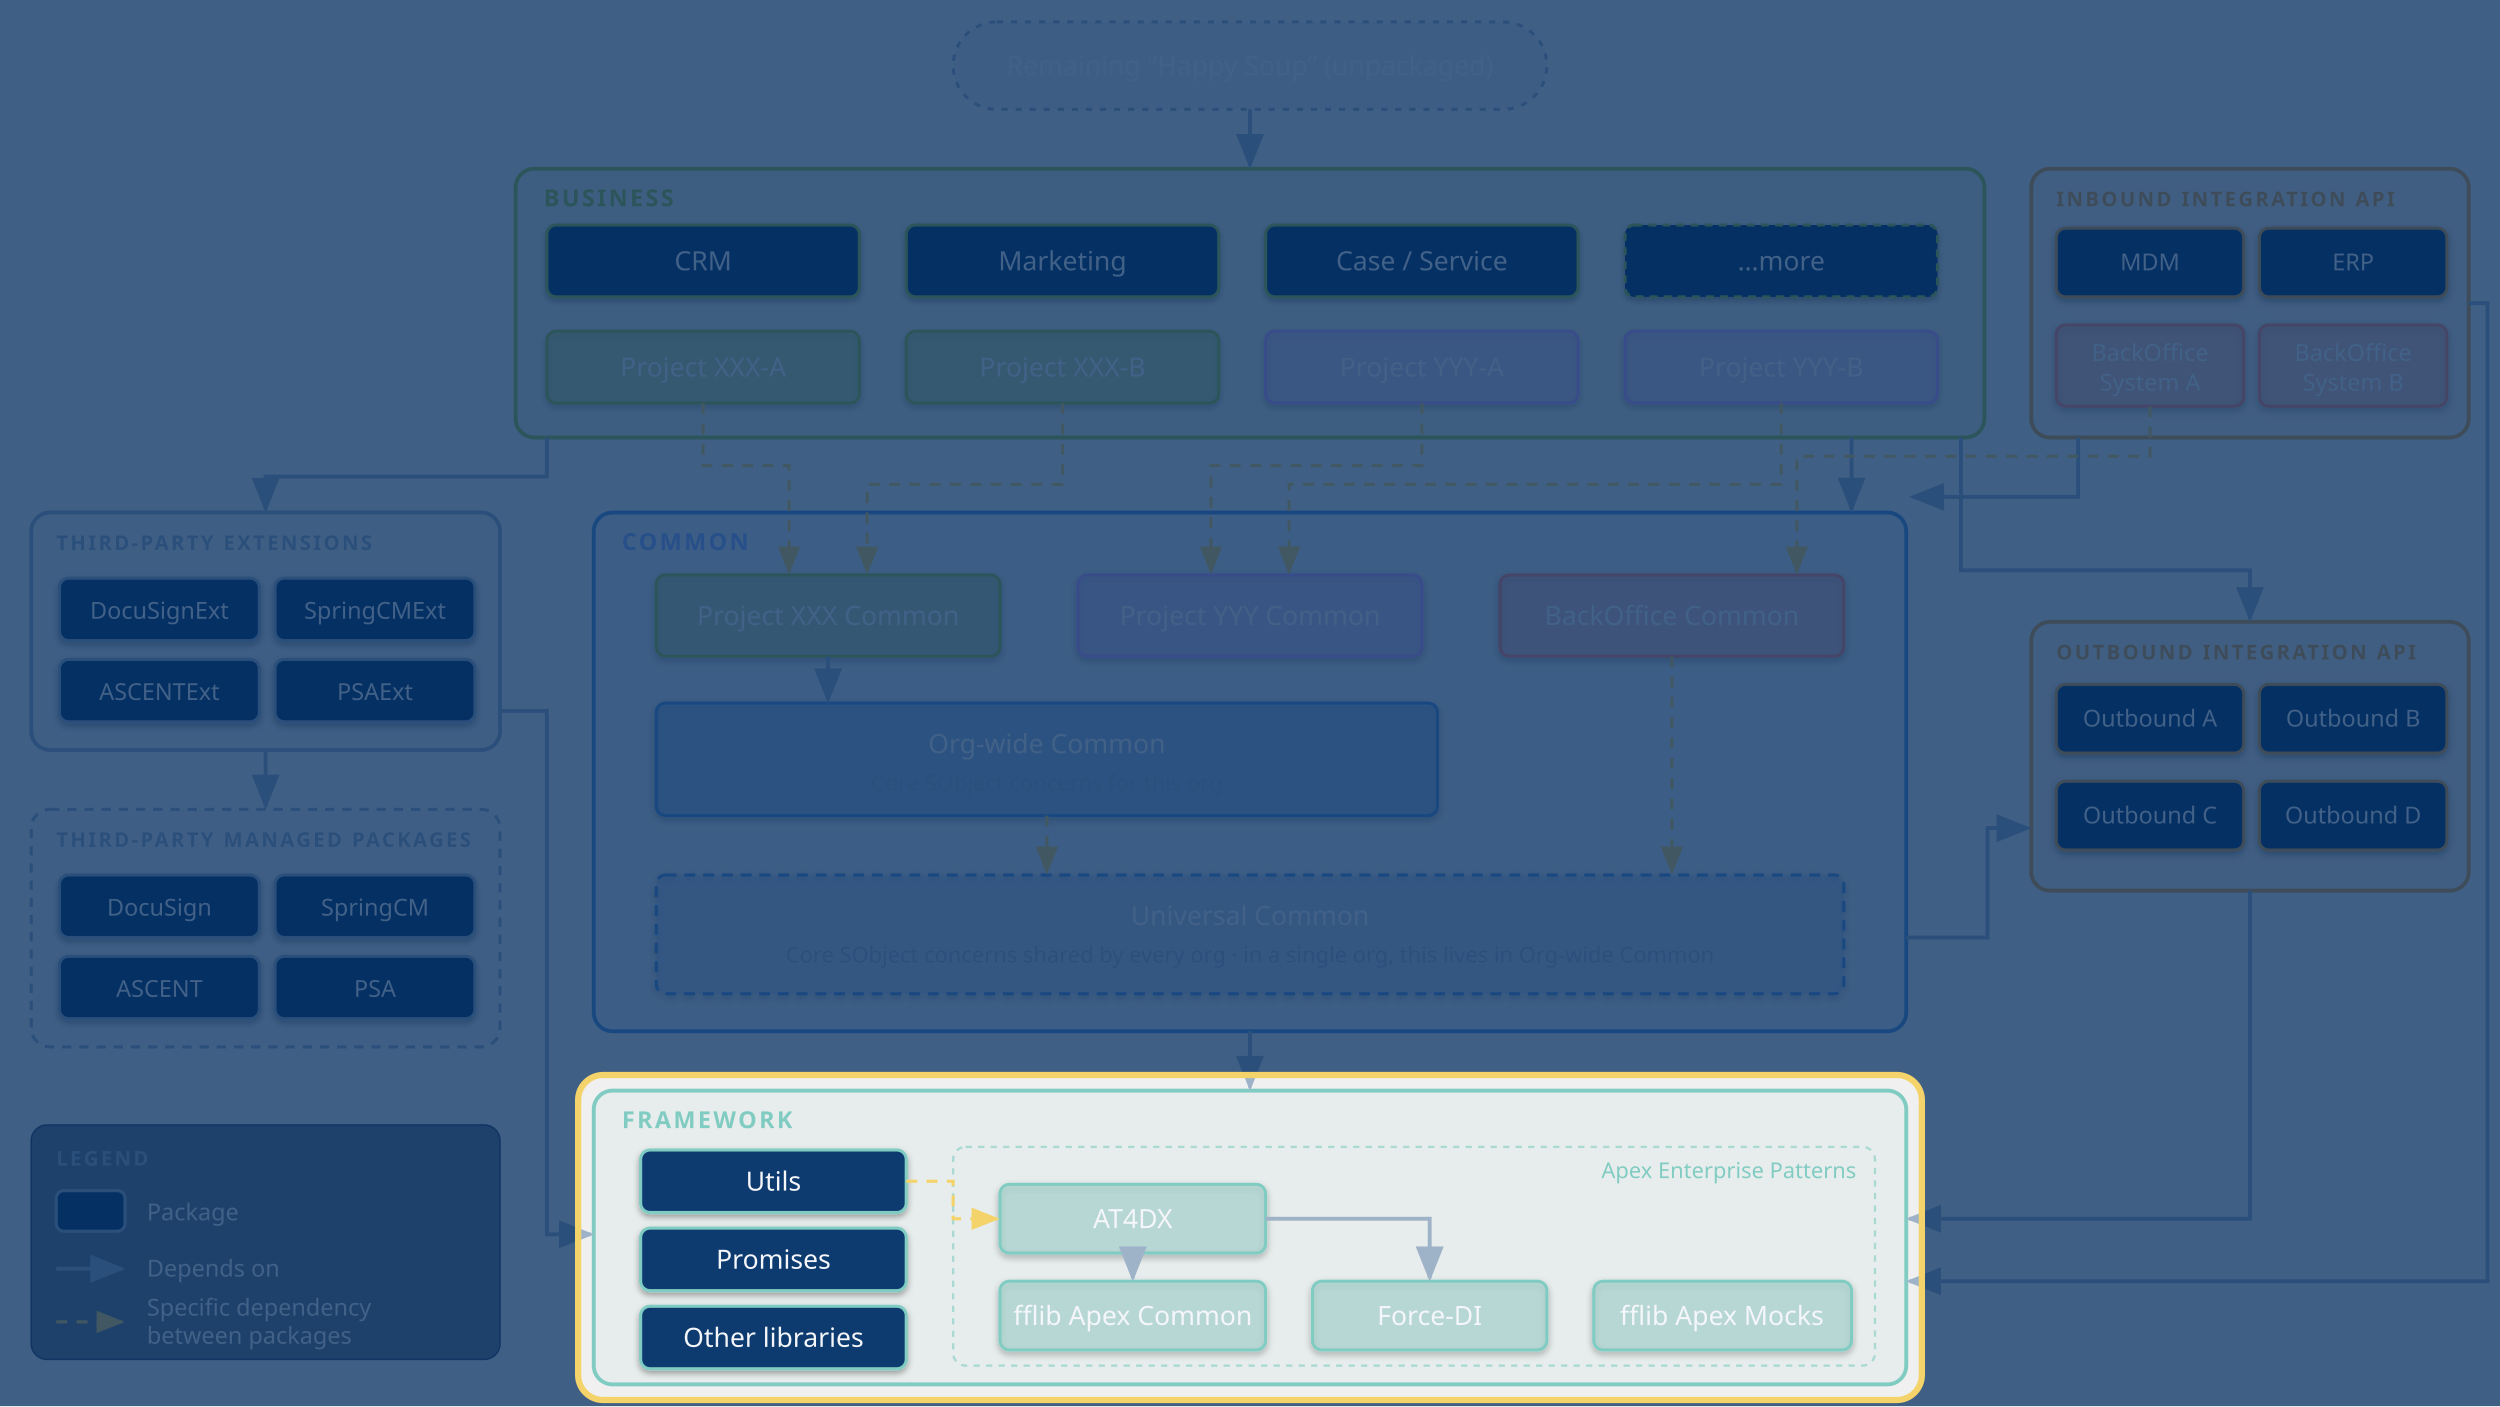
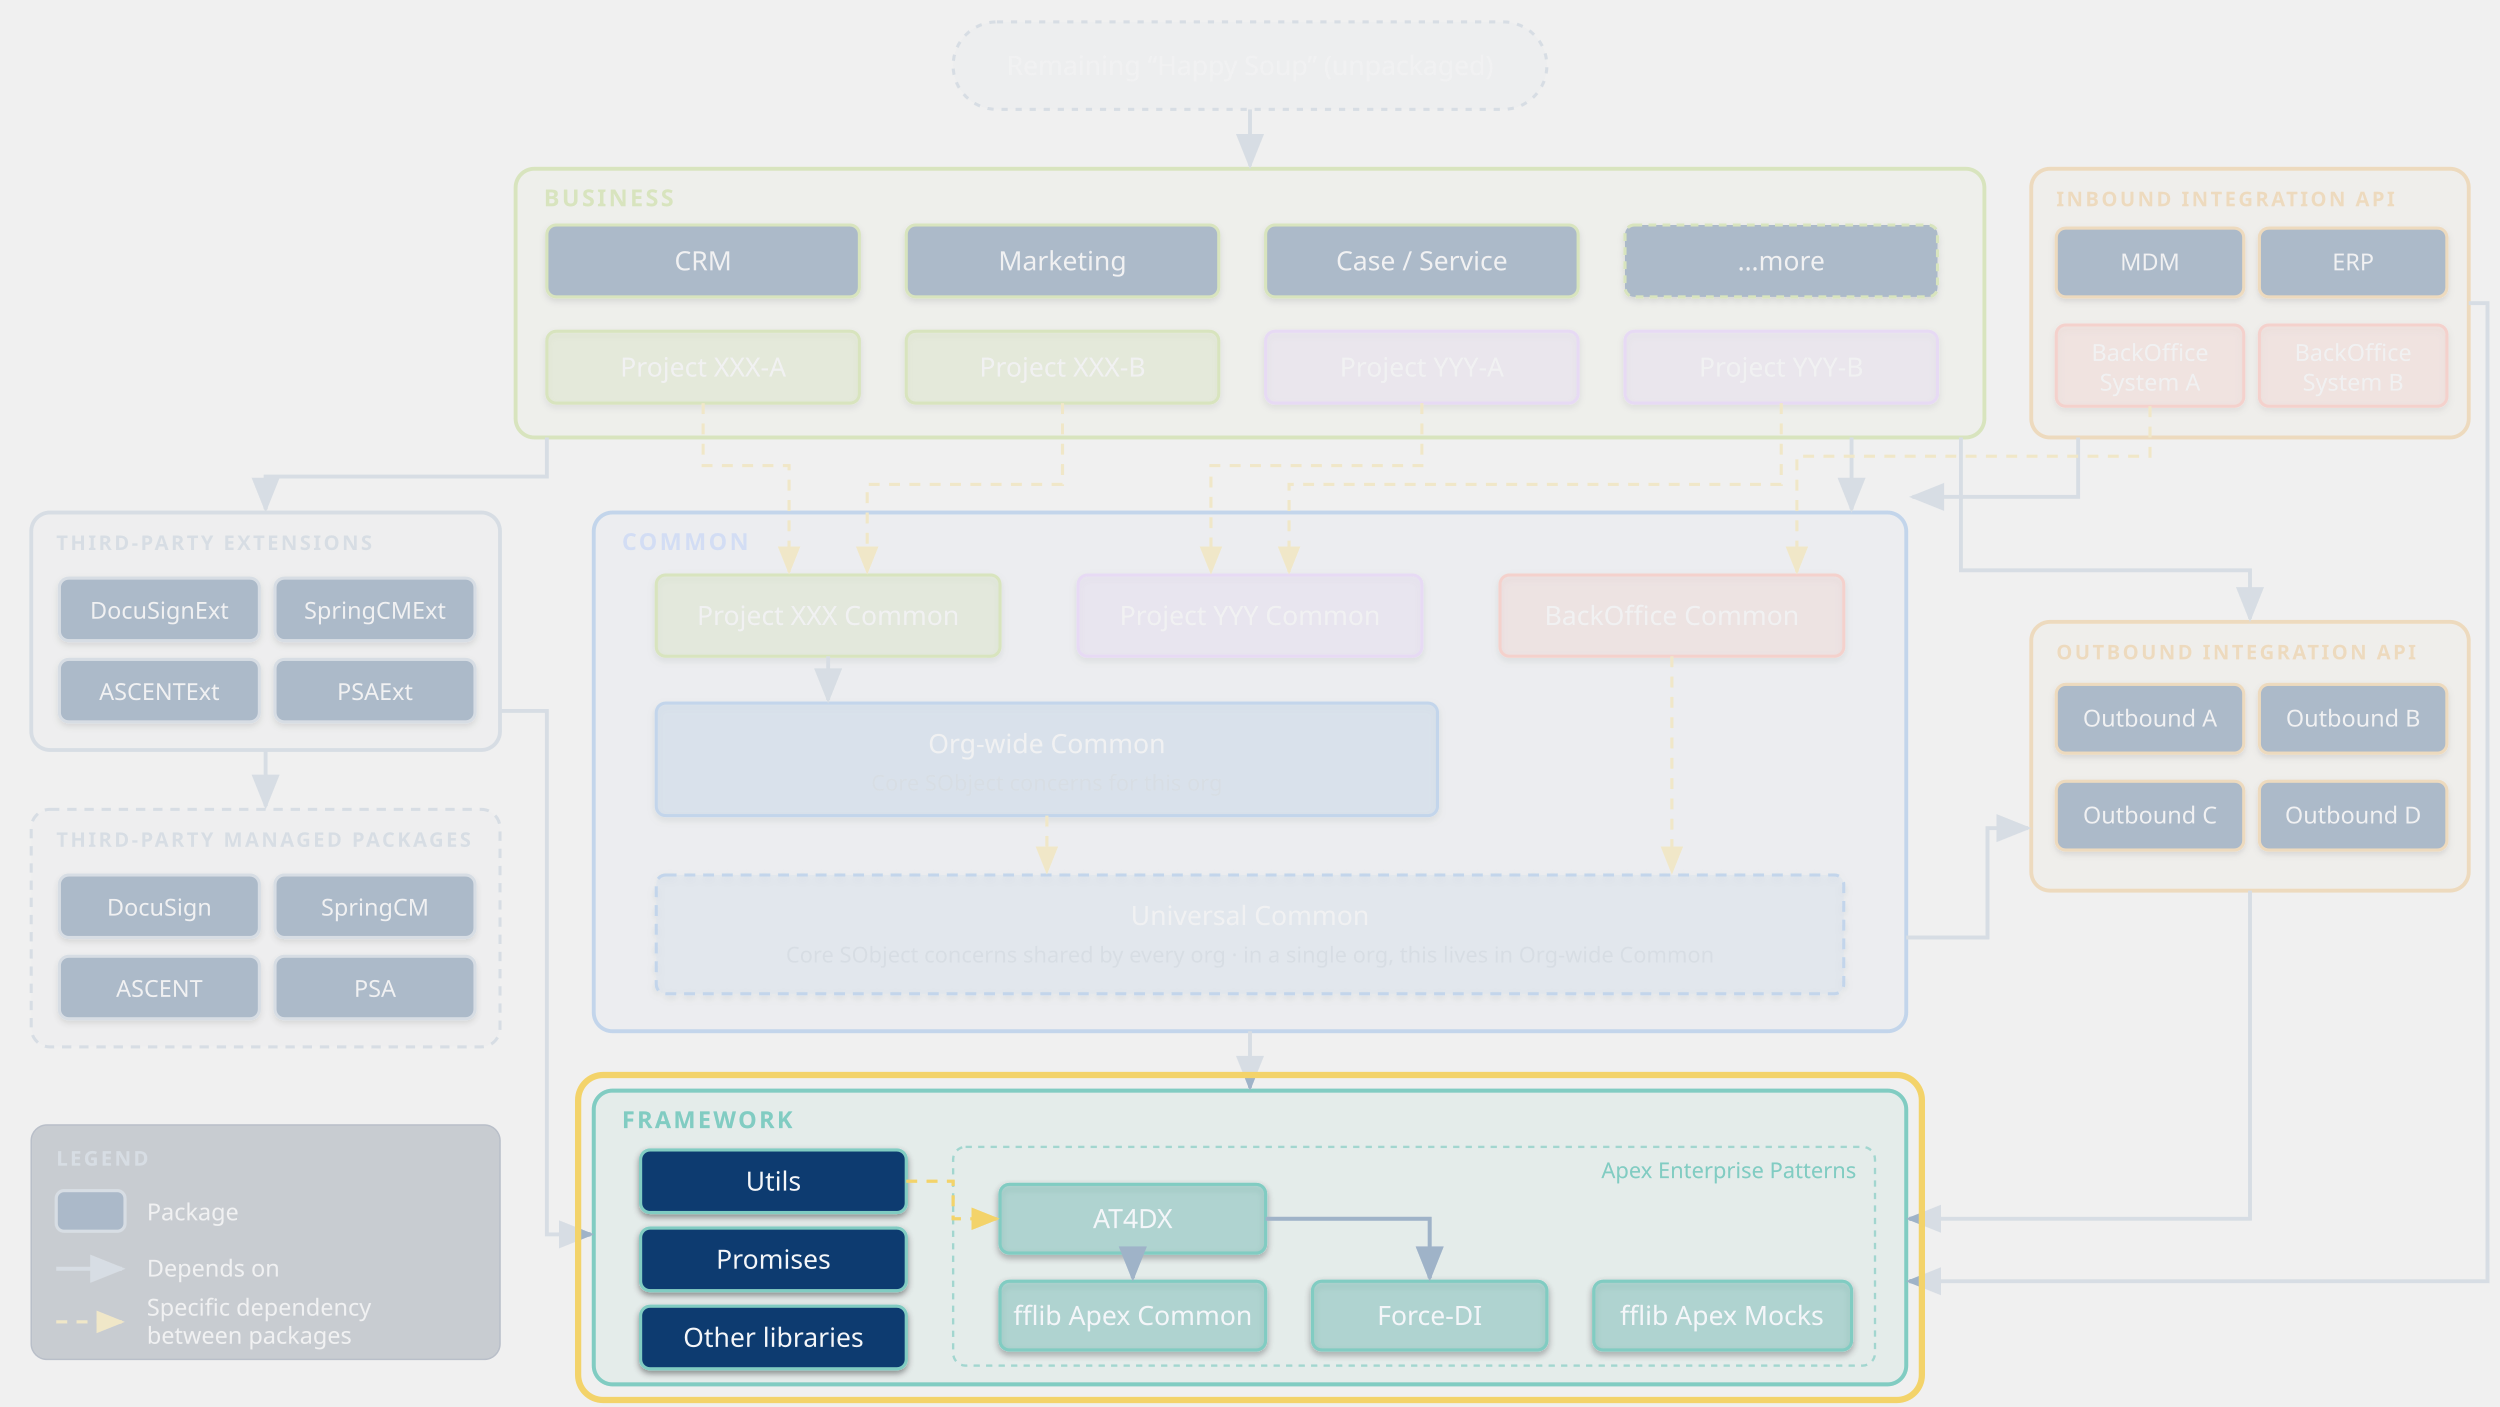
<svg xmlns="http://www.w3.org/2000/svg" width="1600" height="900" viewBox="0 0 1600 900" role="img" aria-labelledby="pdm-title">
  <defs>
    <marker id="pdm-arrow" viewBox="0 0 10 8" refX="9" refY="4" markerWidth="9" markerHeight="8" orient="auto">
      <path d="M 0,0 L 10,4 L 0,8 z" fill="#9fb3c8" />
    </marker>
    <marker id="pdm-arrow-d" viewBox="0 0 10 8" refX="9" refY="4" markerWidth="9" markerHeight="8" orient="auto">
      <path d="M 0,0 L 10,4 L 0,8 z" fill="#f3d36a" />
    </marker>
    <filter id="pdm-shadow" x="-5%" y="-5%" width="110%" height="120%">
      <feDropShadow dx="0" dy="2" stdDeviation="2" flood-color="#000" flood-opacity="0.35" />
    </filter>
  </defs>
  <style>
    .t { font-family: 'Segoe UI', system-ui, sans-serif; fill: #f4f6f9; }
    .box { font-size: 17px; font-weight: 500; }
    .small { font-size: 14px; fill: #9fb3c8; }
    .band { font-size: 15px; font-weight: 700; letter-spacing: 1.5px; }
    .solid { fill: none; stroke: #9fb3c8; stroke-width: 2.5; marker-end: url(#pdm-arrow); }
    .dash { fill: none; stroke: #f3d36a; stroke-width: 2; stroke-dasharray: 7 6; marker-end: url(#pdm-arrow-d); }
  </style>
-   <rect x="610" y="14" width="380" height="56" rx="28" fill="rgba(159,179,200,0.10)" stroke="#9fb3c8" stroke-width="2" stroke-dasharray="4 5" />
-   <text class="t box" x="800" y="48" text-anchor="middle">Remaining “Happy Soup” (unpackaged)</text>
-   <rect x="330" y="108" width="940" height="172" rx="12" fill="rgba(160,201,74,0.08)" stroke="#A0C94A" stroke-width="2.5" />
-   <text class="t band" x="348" y="132" fill="#A0C94A" style="fill:#A0C94A">BUSINESS</text>
-   <g filter="url(#pdm-shadow)" stroke-width="2">
-     <rect x="350" y="144" width="200" height="46" rx="6" fill="#0b3a70" stroke="#A0C94A" />
-     <rect x="580" y="144" width="200" height="46" rx="6" fill="#0b3a70" stroke="#A0C94A" />
-     <rect x="810" y="144" width="200" height="46" rx="6" fill="#0b3a70" stroke="#A0C94A" />
-     <rect x="1040" y="144" width="200" height="46" rx="6" fill="#0b3a70" stroke="#A0C94A" stroke-dasharray="5 4" />
-     <rect x="350" y="212" width="200" height="46" rx="6" fill="rgba(160,201,74,0.30)" stroke="#A0C94A" />
-     <rect x="580" y="212" width="200" height="46" rx="6" fill="rgba(160,201,74,0.30)" stroke="#A0C94A" />
-     <rect x="810" y="212" width="200" height="46" rx="6" fill="rgba(210,168,255,0.30)" stroke="#d2a8ff" />
-     <rect x="1040" y="212" width="200" height="46" rx="6" fill="rgba(210,168,255,0.30)" stroke="#d2a8ff" />
+   <defs>
+     <clipPath id="pdm-hl">
+       <rect x="370" y="688" width="860" height="208" rx="16" />
+     </clipPath>
+   </defs>
+   <g opacity="0.3">
+     <rect x="610" y="14" width="380" height="56" rx="28" fill="rgba(159,179,200,0.10)" stroke="#9fb3c8" stroke-width="2" stroke-dasharray="4 5" />
+     <text class="t box" x="800" y="48" text-anchor="middle">Remaining “Happy Soup” (unpackaged)</text>
+     <rect x="330" y="108" width="940" height="172" rx="12" fill="rgba(160,201,74,0.08)" stroke="#A0C94A" stroke-width="2.5" />
+     <text class="t band" x="348" y="132" fill="#A0C94A" style="fill:#A0C94A">BUSINESS</text>
+     <g filter="url(#pdm-shadow)" stroke-width="2">
+       <rect x="350" y="144" width="200" height="46" rx="6" fill="#0b3a70" stroke="#A0C94A" />
+       <rect x="580" y="144" width="200" height="46" rx="6" fill="#0b3a70" stroke="#A0C94A" />
+       <rect x="810" y="144" width="200" height="46" rx="6" fill="#0b3a70" stroke="#A0C94A" />
+       <rect x="1040" y="144" width="200" height="46" rx="6" fill="#0b3a70" stroke="#A0C94A" stroke-dasharray="5 4" />
+       <rect x="350" y="212" width="200" height="46" rx="6" fill="rgba(160,201,74,0.30)" stroke="#A0C94A" />
+       <rect x="580" y="212" width="200" height="46" rx="6" fill="rgba(160,201,74,0.30)" stroke="#A0C94A" />
+       <rect x="810" y="212" width="200" height="46" rx="6" fill="rgba(210,168,255,0.30)" stroke="#d2a8ff" />
+       <rect x="1040" y="212" width="200" height="46" rx="6" fill="rgba(210,168,255,0.30)" stroke="#d2a8ff" />
+     </g>
+     <text class="t box" x="450" y="173" text-anchor="middle">CRM</text>
+     <text class="t box" x="680" y="173" text-anchor="middle">Marketing</text>
+     <text class="t box" x="910" y="173" text-anchor="middle">Case / Service</text>
+     <text class="t box" x="1140" y="173" text-anchor="middle">…more</text>
+     <text class="t box" x="450" y="241" text-anchor="middle">Project XXX-A</text>
+     <text class="t box" x="680" y="241" text-anchor="middle">Project XXX-B</text>
+     <text class="t box" x="910" y="241" text-anchor="middle">Project YYY-A</text>
+     <text class="t box" x="1140" y="241" text-anchor="middle">Project YYY-B</text>
+     <rect x="380" y="328" width="840" height="332" rx="12" fill="rgba(90,152,224,0.10)" stroke="#5A98E0" stroke-width="2.5" />
+     <text class="t band" x="398" y="352" style="fill:#8fb3ff">COMMON</text>
+     <g filter="url(#pdm-shadow)" stroke-width="2">
+       <rect x="420" y="368" width="220" height="52" rx="6" fill="rgba(160,201,74,0.30)" stroke="#A0C94A" />
+       <rect x="690" y="368" width="220" height="52" rx="6" fill="rgba(210,168,255,0.30)" stroke="#d2a8ff" />
+       <rect x="960" y="368" width="220" height="52" rx="6" fill="rgba(255,138,122,0.28)" stroke="#ff8a7a" />
+       <rect x="420" y="450" width="500" height="72" rx="6" fill="rgba(90,152,224,0.35)" stroke="#5A98E0" />
+       <rect x="420" y="560" width="760" height="76" rx="6" fill="rgba(90,152,224,0.18)" stroke="#5A98E0" stroke-dasharray="7 5" />
+     </g>
+     <text class="t box" x="530" y="400" text-anchor="middle">Project XXX Common</text>
+     <text class="t box" x="800" y="400" text-anchor="middle">Project YYY Common</text>
+     <text class="t box" x="1070" y="400" text-anchor="middle">BackOffice Common</text>
+     <text class="t box" x="670" y="482" text-anchor="middle">Org-wide Common</text>
+     <text class="t small" x="670" y="506" text-anchor="middle">Core SObject concerns for this org</text>
+     <text class="t box" x="800" y="592" text-anchor="middle">Universal Common</text>
+     <text class="t small" x="800" y="616" text-anchor="middle">Core SObject concerns shared by every org · in a single org, this lives in Org-wide Common</text>
+     <rect x="380" y="698" width="840" height="188" rx="12" fill="rgba(129,204,194,0.08)" stroke="#81ccc2" stroke-width="2.5" />
+     <text class="t band" x="398" y="722" style="fill:#81ccc2">FRAMEWORK</text>
+     <rect x="610" y="734" width="590" height="140" rx="8" fill="none" stroke="#81ccc2" stroke-opacity="0.6" stroke-width="1.5" stroke-dasharray="4 4" />
+     <text class="t small" x="1188" y="754" text-anchor="end" style="fill:#81ccc2">Apex Enterprise Patterns</text>
+     <g filter="url(#pdm-shadow)" stroke-width="2">
+       <rect x="410" y="736" width="170" height="40" rx="6" fill="#0b3a70" stroke="#81ccc2" />
+       <rect x="410" y="786" width="170" height="40" rx="6" fill="#0b3a70" stroke="#81ccc2" />
+       <rect x="410" y="836" width="170" height="40" rx="6" fill="#0b3a70" stroke="#81ccc2" />
+       <rect x="640" y="758" width="170" height="44" rx="6" fill="rgba(129,204,194,0.35)" stroke="#81ccc2" />
+       <rect x="640" y="820" width="170" height="44" rx="6" fill="rgba(129,204,194,0.35)" stroke="#81ccc2" />
+       <rect x="840" y="820" width="150" height="44" rx="6" fill="rgba(129,204,194,0.35)" stroke="#81ccc2" />
+       <rect x="1020" y="820" width="165" height="44" rx="6" fill="rgba(129,204,194,0.35)" stroke="#81ccc2" />
+     </g>
+     <text class="t box" x="495" y="762" text-anchor="middle">Utils</text>
+     <text class="t box" x="495" y="812" text-anchor="middle">Promises</text>
+     <text class="t box" x="495" y="862" text-anchor="middle">Other libraries</text>
+     <text class="t box" x="725" y="786" text-anchor="middle">AT4DX</text>
+     <text class="t box" x="725" y="848" text-anchor="middle">fflib Apex Common</text>
+     <text class="t box" x="915" y="848" text-anchor="middle">Force-DI</text>
+     <text class="t box" x="1102" y="848" text-anchor="middle">fflib Apex Mocks</text>
+     <rect x="20" y="328" width="300" height="152" rx="12" fill="rgba(159,179,200,0.08)" stroke="#9fb3c8" stroke-width="2.5" />
+     <text class="t band" x="36" y="352" style="fill:#9fb3c8;font-size:13px">THIRD-PARTY EXTENSIONS</text>
+     <rect x="20" y="518" width="300" height="152" rx="12" fill="rgba(159,179,200,0.05)" stroke="#9fb3c8" stroke-width="2" stroke-dasharray="6 5" />
+     <text class="t band" x="36" y="542" style="fill:#9fb3c8;font-size:13px">THIRD-PARTY MANAGED PACKAGES</text>
+     <g filter="url(#pdm-shadow)" stroke-width="2" fill="#0b3a70" stroke="#9fb3c8">
+       <rect x="38" y="370" width="128" height="40" rx="6" />
+       <rect x="176" y="370" width="128" height="40" rx="6" />
+       <rect x="38" y="422" width="128" height="40" rx="6" />
+       <rect x="176" y="422" width="128" height="40" rx="6" />
+       <rect x="38" y="560" width="128" height="40" rx="6" />
+       <rect x="176" y="560" width="128" height="40" rx="6" />
+       <rect x="38" y="612" width="128" height="40" rx="6" />
+       <rect x="176" y="612" width="128" height="40" rx="6" />
+     </g>
+     <g class="t" style="font-size:15px" text-anchor="middle">
+       <text x="102" y="396">DocuSignExt</text>
+       <text x="240" y="396">SpringCMExt</text>
+       <text x="102" y="448">ASCENTExt</text>
+       <text x="240" y="448">PSAExt</text>
+       <text x="102" y="586">DocuSign</text>
+       <text x="240" y="586">SpringCM</text>
+       <text x="102" y="638">ASCENT</text>
+       <text x="240" y="638">PSA</text>
+     </g>
+     <rect x="1300" y="108" width="280" height="172" rx="12" fill="rgba(232,168,74,0.08)" stroke="#E8A84A" stroke-width="2.5" />
+     <text class="t band" x="1316" y="132" style="fill:#E8A84A;font-size:13px">INBOUND INTEGRATION API</text>
+     <rect x="1300" y="398" width="280" height="172" rx="12" fill="rgba(232,168,74,0.08)" stroke="#E8A84A" stroke-width="2.5" />
+     <text class="t band" x="1316" y="422" style="fill:#E8A84A;font-size:13px">OUTBOUND INTEGRATION API</text>
+     <g filter="url(#pdm-shadow)" stroke-width="2">
+       <rect x="1316" y="146" width="120" height="44" rx="6" fill="#0b3a70" stroke="#E8A84A" />
+       <rect x="1446" y="146" width="120" height="44" rx="6" fill="#0b3a70" stroke="#E8A84A" />
+       <rect x="1316" y="208" width="120" height="52" rx="6" fill="rgba(255,138,122,0.28)" stroke="#ff8a7a" />
+       <rect x="1446" y="208" width="120" height="52" rx="6" fill="rgba(255,138,122,0.28)" stroke="#ff8a7a" />
+       <rect x="1316" y="438" width="120" height="44" rx="6" fill="#0b3a70" stroke="#E8A84A" />
+       <rect x="1446" y="438" width="120" height="44" rx="6" fill="#0b3a70" stroke="#E8A84A" />
+       <rect x="1316" y="500" width="120" height="44" rx="6" fill="#0b3a70" stroke="#E8A84A" />
+       <rect x="1446" y="500" width="120" height="44" rx="6" fill="#0b3a70" stroke="#E8A84A" />
+     </g>
+     <g class="t" style="font-size:15px" text-anchor="middle">
+       <text x="1376" y="173">MDM</text>
+       <text x="1506" y="173">ERP</text>
+       <text x="1376" y="231">BackOffice</text>
+       <text x="1376" y="250">System A</text>
+       <text x="1506" y="231">BackOffice</text>
+       <text x="1506" y="250">System B</text>
+       <text x="1376" y="465">Outbound A</text>
+       <text x="1506" y="465">Outbound B</text>
+       <text x="1376" y="527">Outbound C</text>
+       <text x="1506" y="527">Outbound D</text>
+     </g>
+     <path class="solid" d="M800 70 V106" />
+     <path class="solid" d="M1185 280 V326" />
+     <path class="solid" d="M350 280 V305 H170 V326" />
+     <path class="solid" d="M1255 280 V365 H1440 V396" />
+     <path class="solid" d="M1330 280 V318 H1224" />
+     <path class="solid" d="M1580 194 H1592 V820 H1222" />
+     <path class="solid" d="M1440 570 V780 H1222" />
+     <path class="solid" d="M1220 600 H1272 V530 H1298" />
+     <path class="solid" d="M800 660 V696" />
+     <path class="solid" d="M170 480 V516" />
+     <path class="solid" d="M320 455 H350 V790 H378" />
+     <path class="dash" d="M450 258 V298 H505 V366" />
+     <path class="dash" d="M680 258 V310 H555 V366" />
+     <path class="dash" d="M910 258 V298 H775 V366" />
+     <path class="dash" d="M1140 258 V310 H825 V366" />
+     <path class="solid" d="M530 420 V448" />
+     <path class="dash" d="M670 522 V558" />
+     <path class="dash" d="M1070 420 V558" />
+     <path class="dash" d="M1376 260 V292 H1150 V366" />
+     <path class="dash" d="M580 756 H610 V780 H638" />
+     <path class="solid" d="M725 802 V818" />
+     <path class="solid" d="M810 780 H915 V818" />
+     <g transform="translate(20,720)">
+       <rect width="300" height="150" rx="10" fill="rgba(2,26,56,0.55)" stroke="#3a4d6e" />
+       <text class="t band" x="16" y="26" style="fill:#9fb3c8;font-size:13px">LEGEND</text>
+       <rect x="16" y="42" width="44" height="26" rx="5" fill="#0b3a70" stroke="#9fb3c8" stroke-width="2" />
+       <text class="t" x="74" y="61" style="font-size:15px">Package</text>
+       <path class="solid" d="M16 92 H58" />
+       <text class="t" x="74" y="97" style="font-size:15px">Depends on</text>
+       <path class="dash" d="M16 126 H58" />
+       <text class="t" x="74" y="122" style="font-size:15px">Specific dependency</text>
+       <text class="t" x="74" y="140" style="font-size:15px">between packages</text>
+     </g>
  </g>
-   <text class="t box" x="450" y="173" text-anchor="middle">CRM</text>
-   <text class="t box" x="680" y="173" text-anchor="middle">Marketing</text>
-   <text class="t box" x="910" y="173" text-anchor="middle">Case / Service</text>
-   <text class="t box" x="1140" y="173" text-anchor="middle">…more</text>
-   <text class="t box" x="450" y="241" text-anchor="middle">Project XXX-A</text>
-   <text class="t box" x="680" y="241" text-anchor="middle">Project XXX-B</text>
-   <text class="t box" x="910" y="241" text-anchor="middle">Project YYY-A</text>
-   <text class="t box" x="1140" y="241" text-anchor="middle">Project YYY-B</text>
-   <rect x="380" y="328" width="840" height="332" rx="12" fill="rgba(90,152,224,0.10)" stroke="#5A98E0" stroke-width="2.5" />
-   <text class="t band" x="398" y="352" style="fill:#8fb3ff">COMMON</text>
-   <g filter="url(#pdm-shadow)" stroke-width="2">
-     <rect x="420" y="368" width="220" height="52" rx="6" fill="rgba(160,201,74,0.30)" stroke="#A0C94A" />
-     <rect x="690" y="368" width="220" height="52" rx="6" fill="rgba(210,168,255,0.30)" stroke="#d2a8ff" />
-     <rect x="960" y="368" width="220" height="52" rx="6" fill="rgba(255,138,122,0.28)" stroke="#ff8a7a" />
-     <rect x="420" y="450" width="500" height="72" rx="6" fill="rgba(90,152,224,0.35)" stroke="#5A98E0" />
-     <rect x="420" y="560" width="760" height="76" rx="6" fill="rgba(90,152,224,0.18)" stroke="#5A98E0" stroke-dasharray="7 5" />
+   <g clip-path="url(#pdm-hl)">
+     <rect x="610" y="14" width="380" height="56" rx="28" fill="rgba(159,179,200,0.10)" stroke="#9fb3c8" stroke-width="2" stroke-dasharray="4 5" />
+     <text class="t box" x="800" y="48" text-anchor="middle">Remaining “Happy Soup” (unpackaged)</text>
+     <rect x="330" y="108" width="940" height="172" rx="12" fill="rgba(160,201,74,0.08)" stroke="#A0C94A" stroke-width="2.5" />
+     <text class="t band" x="348" y="132" fill="#A0C94A" style="fill:#A0C94A">BUSINESS</text>
+     <g filter="url(#pdm-shadow)" stroke-width="2">
+       <rect x="350" y="144" width="200" height="46" rx="6" fill="#0b3a70" stroke="#A0C94A" />
+       <rect x="580" y="144" width="200" height="46" rx="6" fill="#0b3a70" stroke="#A0C94A" />
+       <rect x="810" y="144" width="200" height="46" rx="6" fill="#0b3a70" stroke="#A0C94A" />
+       <rect x="1040" y="144" width="200" height="46" rx="6" fill="#0b3a70" stroke="#A0C94A" stroke-dasharray="5 4" />
+       <rect x="350" y="212" width="200" height="46" rx="6" fill="rgba(160,201,74,0.30)" stroke="#A0C94A" />
+       <rect x="580" y="212" width="200" height="46" rx="6" fill="rgba(160,201,74,0.30)" stroke="#A0C94A" />
+       <rect x="810" y="212" width="200" height="46" rx="6" fill="rgba(210,168,255,0.30)" stroke="#d2a8ff" />
+       <rect x="1040" y="212" width="200" height="46" rx="6" fill="rgba(210,168,255,0.30)" stroke="#d2a8ff" />
+     </g>
+     <text class="t box" x="450" y="173" text-anchor="middle">CRM</text>
+     <text class="t box" x="680" y="173" text-anchor="middle">Marketing</text>
+     <text class="t box" x="910" y="173" text-anchor="middle">Case / Service</text>
+     <text class="t box" x="1140" y="173" text-anchor="middle">…more</text>
+     <text class="t box" x="450" y="241" text-anchor="middle">Project XXX-A</text>
+     <text class="t box" x="680" y="241" text-anchor="middle">Project XXX-B</text>
+     <text class="t box" x="910" y="241" text-anchor="middle">Project YYY-A</text>
+     <text class="t box" x="1140" y="241" text-anchor="middle">Project YYY-B</text>
+     <rect x="380" y="328" width="840" height="332" rx="12" fill="rgba(90,152,224,0.10)" stroke="#5A98E0" stroke-width="2.5" />
+     <text class="t band" x="398" y="352" style="fill:#8fb3ff">COMMON</text>
+     <g filter="url(#pdm-shadow)" stroke-width="2">
+       <rect x="420" y="368" width="220" height="52" rx="6" fill="rgba(160,201,74,0.30)" stroke="#A0C94A" />
+       <rect x="690" y="368" width="220" height="52" rx="6" fill="rgba(210,168,255,0.30)" stroke="#d2a8ff" />
+       <rect x="960" y="368" width="220" height="52" rx="6" fill="rgba(255,138,122,0.28)" stroke="#ff8a7a" />
+       <rect x="420" y="450" width="500" height="72" rx="6" fill="rgba(90,152,224,0.35)" stroke="#5A98E0" />
+       <rect x="420" y="560" width="760" height="76" rx="6" fill="rgba(90,152,224,0.18)" stroke="#5A98E0" stroke-dasharray="7 5" />
+     </g>
+     <text class="t box" x="530" y="400" text-anchor="middle">Project XXX Common</text>
+     <text class="t box" x="800" y="400" text-anchor="middle">Project YYY Common</text>
+     <text class="t box" x="1070" y="400" text-anchor="middle">BackOffice Common</text>
+     <text class="t box" x="670" y="482" text-anchor="middle">Org-wide Common</text>
+     <text class="t small" x="670" y="506" text-anchor="middle">Core SObject concerns for this org</text>
+     <text class="t box" x="800" y="592" text-anchor="middle">Universal Common</text>
+     <text class="t small" x="800" y="616" text-anchor="middle">Core SObject concerns shared by every org · in a single org, this lives in Org-wide Common</text>
+     <rect x="380" y="698" width="840" height="188" rx="12" fill="rgba(129,204,194,0.08)" stroke="#81ccc2" stroke-width="2.5" />
+     <text class="t band" x="398" y="722" style="fill:#81ccc2">FRAMEWORK</text>
+     <rect x="610" y="734" width="590" height="140" rx="8" fill="none" stroke="#81ccc2" stroke-opacity="0.6" stroke-width="1.5" stroke-dasharray="4 4" />
+     <text class="t small" x="1188" y="754" text-anchor="end" style="fill:#81ccc2">Apex Enterprise Patterns</text>
+     <g filter="url(#pdm-shadow)" stroke-width="2">
+       <rect x="410" y="736" width="170" height="40" rx="6" fill="#0b3a70" stroke="#81ccc2" />
+       <rect x="410" y="786" width="170" height="40" rx="6" fill="#0b3a70" stroke="#81ccc2" />
+       <rect x="410" y="836" width="170" height="40" rx="6" fill="#0b3a70" stroke="#81ccc2" />
+       <rect x="640" y="758" width="170" height="44" rx="6" fill="rgba(129,204,194,0.35)" stroke="#81ccc2" />
+       <rect x="640" y="820" width="170" height="44" rx="6" fill="rgba(129,204,194,0.35)" stroke="#81ccc2" />
+       <rect x="840" y="820" width="150" height="44" rx="6" fill="rgba(129,204,194,0.35)" stroke="#81ccc2" />
+       <rect x="1020" y="820" width="165" height="44" rx="6" fill="rgba(129,204,194,0.35)" stroke="#81ccc2" />
+     </g>
+     <text class="t box" x="495" y="762" text-anchor="middle">Utils</text>
+     <text class="t box" x="495" y="812" text-anchor="middle">Promises</text>
+     <text class="t box" x="495" y="862" text-anchor="middle">Other libraries</text>
+     <text class="t box" x="725" y="786" text-anchor="middle">AT4DX</text>
+     <text class="t box" x="725" y="848" text-anchor="middle">fflib Apex Common</text>
+     <text class="t box" x="915" y="848" text-anchor="middle">Force-DI</text>
+     <text class="t box" x="1102" y="848" text-anchor="middle">fflib Apex Mocks</text>
+     <rect x="20" y="328" width="300" height="152" rx="12" fill="rgba(159,179,200,0.08)" stroke="#9fb3c8" stroke-width="2.5" />
+     <text class="t band" x="36" y="352" style="fill:#9fb3c8;font-size:13px">THIRD-PARTY EXTENSIONS</text>
+     <rect x="20" y="518" width="300" height="152" rx="12" fill="rgba(159,179,200,0.05)" stroke="#9fb3c8" stroke-width="2" stroke-dasharray="6 5" />
+     <text class="t band" x="36" y="542" style="fill:#9fb3c8;font-size:13px">THIRD-PARTY MANAGED PACKAGES</text>
+     <g filter="url(#pdm-shadow)" stroke-width="2" fill="#0b3a70" stroke="#9fb3c8">
+       <rect x="38" y="370" width="128" height="40" rx="6" />
+       <rect x="176" y="370" width="128" height="40" rx="6" />
+       <rect x="38" y="422" width="128" height="40" rx="6" />
+       <rect x="176" y="422" width="128" height="40" rx="6" />
+       <rect x="38" y="560" width="128" height="40" rx="6" />
+       <rect x="176" y="560" width="128" height="40" rx="6" />
+       <rect x="38" y="612" width="128" height="40" rx="6" />
+       <rect x="176" y="612" width="128" height="40" rx="6" />
+     </g>
+     <g class="t" style="font-size:15px" text-anchor="middle">
+       <text x="102" y="396">DocuSignExt</text>
+       <text x="240" y="396">SpringCMExt</text>
+       <text x="102" y="448">ASCENTExt</text>
+       <text x="240" y="448">PSAExt</text>
+       <text x="102" y="586">DocuSign</text>
+       <text x="240" y="586">SpringCM</text>
+       <text x="102" y="638">ASCENT</text>
+       <text x="240" y="638">PSA</text>
+     </g>
+     <rect x="1300" y="108" width="280" height="172" rx="12" fill="rgba(232,168,74,0.08)" stroke="#E8A84A" stroke-width="2.5" />
+     <text class="t band" x="1316" y="132" style="fill:#E8A84A;font-size:13px">INBOUND INTEGRATION API</text>
+     <rect x="1300" y="398" width="280" height="172" rx="12" fill="rgba(232,168,74,0.08)" stroke="#E8A84A" stroke-width="2.5" />
+     <text class="t band" x="1316" y="422" style="fill:#E8A84A;font-size:13px">OUTBOUND INTEGRATION API</text>
+     <g filter="url(#pdm-shadow)" stroke-width="2">
+       <rect x="1316" y="146" width="120" height="44" rx="6" fill="#0b3a70" stroke="#E8A84A" />
+       <rect x="1446" y="146" width="120" height="44" rx="6" fill="#0b3a70" stroke="#E8A84A" />
+       <rect x="1316" y="208" width="120" height="52" rx="6" fill="rgba(255,138,122,0.28)" stroke="#ff8a7a" />
+       <rect x="1446" y="208" width="120" height="52" rx="6" fill="rgba(255,138,122,0.28)" stroke="#ff8a7a" />
+       <rect x="1316" y="438" width="120" height="44" rx="6" fill="#0b3a70" stroke="#E8A84A" />
+       <rect x="1446" y="438" width="120" height="44" rx="6" fill="#0b3a70" stroke="#E8A84A" />
+       <rect x="1316" y="500" width="120" height="44" rx="6" fill="#0b3a70" stroke="#E8A84A" />
+       <rect x="1446" y="500" width="120" height="44" rx="6" fill="#0b3a70" stroke="#E8A84A" />
+     </g>
+     <g class="t" style="font-size:15px" text-anchor="middle">
+       <text x="1376" y="173">MDM</text>
+       <text x="1506" y="173">ERP</text>
+       <text x="1376" y="231">BackOffice</text>
+       <text x="1376" y="250">System A</text>
+       <text x="1506" y="231">BackOffice</text>
+       <text x="1506" y="250">System B</text>
+       <text x="1376" y="465">Outbound A</text>
+       <text x="1506" y="465">Outbound B</text>
+       <text x="1376" y="527">Outbound C</text>
+       <text x="1506" y="527">Outbound D</text>
+     </g>
+     <path class="solid" d="M800 70 V106" />
+     <path class="solid" d="M1185 280 V326" />
+     <path class="solid" d="M350 280 V305 H170 V326" />
+     <path class="solid" d="M1255 280 V365 H1440 V396" />
+     <path class="solid" d="M1330 280 V318 H1224" />
+     <path class="solid" d="M1580 194 H1592 V820 H1222" />
+     <path class="solid" d="M1440 570 V780 H1222" />
+     <path class="solid" d="M1220 600 H1272 V530 H1298" />
+     <path class="solid" d="M800 660 V696" />
+     <path class="solid" d="M170 480 V516" />
+     <path class="solid" d="M320 455 H350 V790 H378" />
+     <path class="dash" d="M450 258 V298 H505 V366" />
+     <path class="dash" d="M680 258 V310 H555 V366" />
+     <path class="dash" d="M910 258 V298 H775 V366" />
+     <path class="dash" d="M1140 258 V310 H825 V366" />
+     <path class="solid" d="M530 420 V448" />
+     <path class="dash" d="M670 522 V558" />
+     <path class="dash" d="M1070 420 V558" />
+     <path class="dash" d="M1376 260 V292 H1150 V366" />
+     <path class="dash" d="M580 756 H610 V780 H638" />
+     <path class="solid" d="M725 802 V818" />
+     <path class="solid" d="M810 780 H915 V818" />
+     <g transform="translate(20,720)">
+       <rect width="300" height="150" rx="10" fill="rgba(2,26,56,0.55)" stroke="#3a4d6e" />
+       <text class="t band" x="16" y="26" style="fill:#9fb3c8;font-size:13px">LEGEND</text>
+       <rect x="16" y="42" width="44" height="26" rx="5" fill="#0b3a70" stroke="#9fb3c8" stroke-width="2" />
+       <text class="t" x="74" y="61" style="font-size:15px">Package</text>
+       <path class="solid" d="M16 92 H58" />
+       <text class="t" x="74" y="97" style="font-size:15px">Depends on</text>
+       <path class="dash" d="M16 126 H58" />
+       <text class="t" x="74" y="122" style="font-size:15px">Specific dependency</text>
+       <text class="t" x="74" y="140" style="font-size:15px">between packages</text>
+     </g>
  </g>
-   <text class="t box" x="530" y="400" text-anchor="middle">Project XXX Common</text>
-   <text class="t box" x="800" y="400" text-anchor="middle">Project YYY Common</text>
-   <text class="t box" x="1070" y="400" text-anchor="middle">BackOffice Common</text>
-   <text class="t box" x="670" y="482" text-anchor="middle">Org-wide Common</text>
-   <text class="t small" x="670" y="506" text-anchor="middle">Core SObject concerns for this org</text>
-   <text class="t box" x="800" y="592" text-anchor="middle">Universal Common</text>
-   <text class="t small" x="800" y="616" text-anchor="middle">Core SObject concerns shared by every org · in a single org, this lives in Org-wide Common</text>
-   <rect x="380" y="698" width="840" height="188" rx="12" fill="rgba(129,204,194,0.08)" stroke="#81ccc2" stroke-width="2.5" />
-   <text class="t band" x="398" y="722" style="fill:#81ccc2">FRAMEWORK</text>
-   <rect x="610" y="734" width="590" height="140" rx="8" fill="none" stroke="#81ccc2" stroke-opacity="0.6" stroke-width="1.5" stroke-dasharray="4 4" />
-   <text class="t small" x="1188" y="754" text-anchor="end" style="fill:#81ccc2">Apex Enterprise Patterns</text>
-   <g filter="url(#pdm-shadow)" stroke-width="2">
-     <rect x="410" y="736" width="170" height="40" rx="6" fill="#0b3a70" stroke="#81ccc2" />
-     <rect x="410" y="786" width="170" height="40" rx="6" fill="#0b3a70" stroke="#81ccc2" />
-     <rect x="410" y="836" width="170" height="40" rx="6" fill="#0b3a70" stroke="#81ccc2" />
-     <rect x="640" y="758" width="170" height="44" rx="6" fill="rgba(129,204,194,0.35)" stroke="#81ccc2" />
-     <rect x="640" y="820" width="170" height="44" rx="6" fill="rgba(129,204,194,0.35)" stroke="#81ccc2" />
-     <rect x="840" y="820" width="150" height="44" rx="6" fill="rgba(129,204,194,0.35)" stroke="#81ccc2" />
-     <rect x="1020" y="820" width="165" height="44" rx="6" fill="rgba(129,204,194,0.35)" stroke="#81ccc2" />
-   </g>
-   <text class="t box" x="495" y="762" text-anchor="middle">Utils</text>
-   <text class="t box" x="495" y="812" text-anchor="middle">Promises</text>
-   <text class="t box" x="495" y="862" text-anchor="middle">Other libraries</text>
-   <text class="t box" x="725" y="786" text-anchor="middle">AT4DX</text>
-   <text class="t box" x="725" y="848" text-anchor="middle">fflib Apex Common</text>
-   <text class="t box" x="915" y="848" text-anchor="middle">Force-DI</text>
-   <text class="t box" x="1102" y="848" text-anchor="middle">fflib Apex Mocks</text>
-   <rect x="20" y="328" width="300" height="152" rx="12" fill="rgba(159,179,200,0.08)" stroke="#9fb3c8" stroke-width="2.5" />
-   <text class="t band" x="36" y="352" style="fill:#9fb3c8;font-size:13px">THIRD-PARTY EXTENSIONS</text>
-   <rect x="20" y="518" width="300" height="152" rx="12" fill="rgba(159,179,200,0.05)" stroke="#9fb3c8" stroke-width="2" stroke-dasharray="6 5" />
-   <text class="t band" x="36" y="542" style="fill:#9fb3c8;font-size:13px">THIRD-PARTY MANAGED PACKAGES</text>
-   <g filter="url(#pdm-shadow)" stroke-width="2" fill="#0b3a70" stroke="#9fb3c8">
-     <rect x="38" y="370" width="128" height="40" rx="6" />
-     <rect x="176" y="370" width="128" height="40" rx="6" />
-     <rect x="38" y="422" width="128" height="40" rx="6" />
-     <rect x="176" y="422" width="128" height="40" rx="6" />
-     <rect x="38" y="560" width="128" height="40" rx="6" />
-     <rect x="176" y="560" width="128" height="40" rx="6" />
-     <rect x="38" y="612" width="128" height="40" rx="6" />
-     <rect x="176" y="612" width="128" height="40" rx="6" />
-   </g>
-   <g class="t" style="font-size:15px" text-anchor="middle">
-     <text x="102" y="396">DocuSignExt</text>
-     <text x="240" y="396">SpringCMExt</text>
-     <text x="102" y="448">ASCENTExt</text>
-     <text x="240" y="448">PSAExt</text>
-     <text x="102" y="586">DocuSign</text>
-     <text x="240" y="586">SpringCM</text>
-     <text x="102" y="638">ASCENT</text>
-     <text x="240" y="638">PSA</text>
-   </g>
-   <rect x="1300" y="108" width="280" height="172" rx="12" fill="rgba(232,168,74,0.08)" stroke="#E8A84A" stroke-width="2.5" />
-   <text class="t band" x="1316" y="132" style="fill:#E8A84A;font-size:13px">INBOUND INTEGRATION API</text>
-   <rect x="1300" y="398" width="280" height="172" rx="12" fill="rgba(232,168,74,0.08)" stroke="#E8A84A" stroke-width="2.5" />
-   <text class="t band" x="1316" y="422" style="fill:#E8A84A;font-size:13px">OUTBOUND INTEGRATION API</text>
-   <g filter="url(#pdm-shadow)" stroke-width="2">
-     <rect x="1316" y="146" width="120" height="44" rx="6" fill="#0b3a70" stroke="#E8A84A" />
-     <rect x="1446" y="146" width="120" height="44" rx="6" fill="#0b3a70" stroke="#E8A84A" />
-     <rect x="1316" y="208" width="120" height="52" rx="6" fill="rgba(255,138,122,0.28)" stroke="#ff8a7a" />
-     <rect x="1446" y="208" width="120" height="52" rx="6" fill="rgba(255,138,122,0.28)" stroke="#ff8a7a" />
-     <rect x="1316" y="438" width="120" height="44" rx="6" fill="#0b3a70" stroke="#E8A84A" />
-     <rect x="1446" y="438" width="120" height="44" rx="6" fill="#0b3a70" stroke="#E8A84A" />
-     <rect x="1316" y="500" width="120" height="44" rx="6" fill="#0b3a70" stroke="#E8A84A" />
-     <rect x="1446" y="500" width="120" height="44" rx="6" fill="#0b3a70" stroke="#E8A84A" />
-   </g>
-   <g class="t" style="font-size:15px" text-anchor="middle">
-     <text x="1376" y="173">MDM</text>
-     <text x="1506" y="173">ERP</text>
-     <text x="1376" y="231">BackOffice</text>
-     <text x="1376" y="250">System A</text>
-     <text x="1506" y="231">BackOffice</text>
-     <text x="1506" y="250">System B</text>
-     <text x="1376" y="465">Outbound A</text>
-     <text x="1506" y="465">Outbound B</text>
-     <text x="1376" y="527">Outbound C</text>
-     <text x="1506" y="527">Outbound D</text>
-   </g>
-   <path class="solid" d="M800 70 V106" />
-   <path class="solid" d="M1185 280 V326" />
-   <path class="solid" d="M350 280 V305 H170 V326" />
-   <path class="solid" d="M1255 280 V365 H1440 V396" />
-   <path class="solid" d="M1330 280 V318 H1224" />
-   <path class="solid" d="M1580 194 H1592 V820 H1222" />
-   <path class="solid" d="M1440 570 V780 H1222" />
-   <path class="solid" d="M1220 600 H1272 V530 H1298" />
-   <path class="solid" d="M800 660 V696" />
-   <path class="solid" d="M170 480 V516" />
-   <path class="solid" d="M320 455 H350 V790 H378" />
-   <path class="dash" d="M450 258 V298 H505 V366" />
-   <path class="dash" d="M680 258 V310 H555 V366" />
-   <path class="dash" d="M910 258 V298 H775 V366" />
-   <path class="dash" d="M1140 258 V310 H825 V366" />
-   <path class="solid" d="M530 420 V448" />
-   <path class="dash" d="M670 522 V558" />
-   <path class="dash" d="M1070 420 V558" />
-   <path class="dash" d="M1376 260 V292 H1150 V366" />
-   <path class="dash" d="M580 756 H610 V780 H638" />
-   <path class="solid" d="M725 802 V818" />
-   <path class="solid" d="M810 780 H915 V818" />
-   <g transform="translate(20,720)">
-     <rect width="300" height="150" rx="10" fill="rgba(2,26,56,0.55)" stroke="#3a4d6e" />
-     <text class="t band" x="16" y="26" style="fill:#9fb3c8;font-size:13px">LEGEND</text>
-     <rect x="16" y="42" width="44" height="26" rx="5" fill="#0b3a70" stroke="#9fb3c8" stroke-width="2" />
-     <text class="t" x="74" y="61" style="font-size:15px">Package</text>
-     <path class="solid" d="M16 92 H58" />
-     <text class="t" x="74" y="97" style="font-size:15px">Depends on</text>
-     <path class="dash" d="M16 126 H58" />
-     <text class="t" x="74" y="122" style="font-size:15px">Specific dependency</text>
-     <text class="t" x="74" y="140" style="font-size:15px">between packages</text>
-   </g>
-   <mask id="pdm-hl">
-     <rect width="1600" height="900" fill="#fff" />
-     <rect x="370" y="688" width="860" height="208" rx="16" fill="#000" />
-   </mask>
-   <rect width="1600" height="900" fill="#032d60" fill-opacity="0.74" mask="url(#pdm-hl)" />
  <rect x="370" y="688" width="860" height="208" rx="16" fill="none" stroke="#f3d36a" stroke-width="4" />
</svg>
